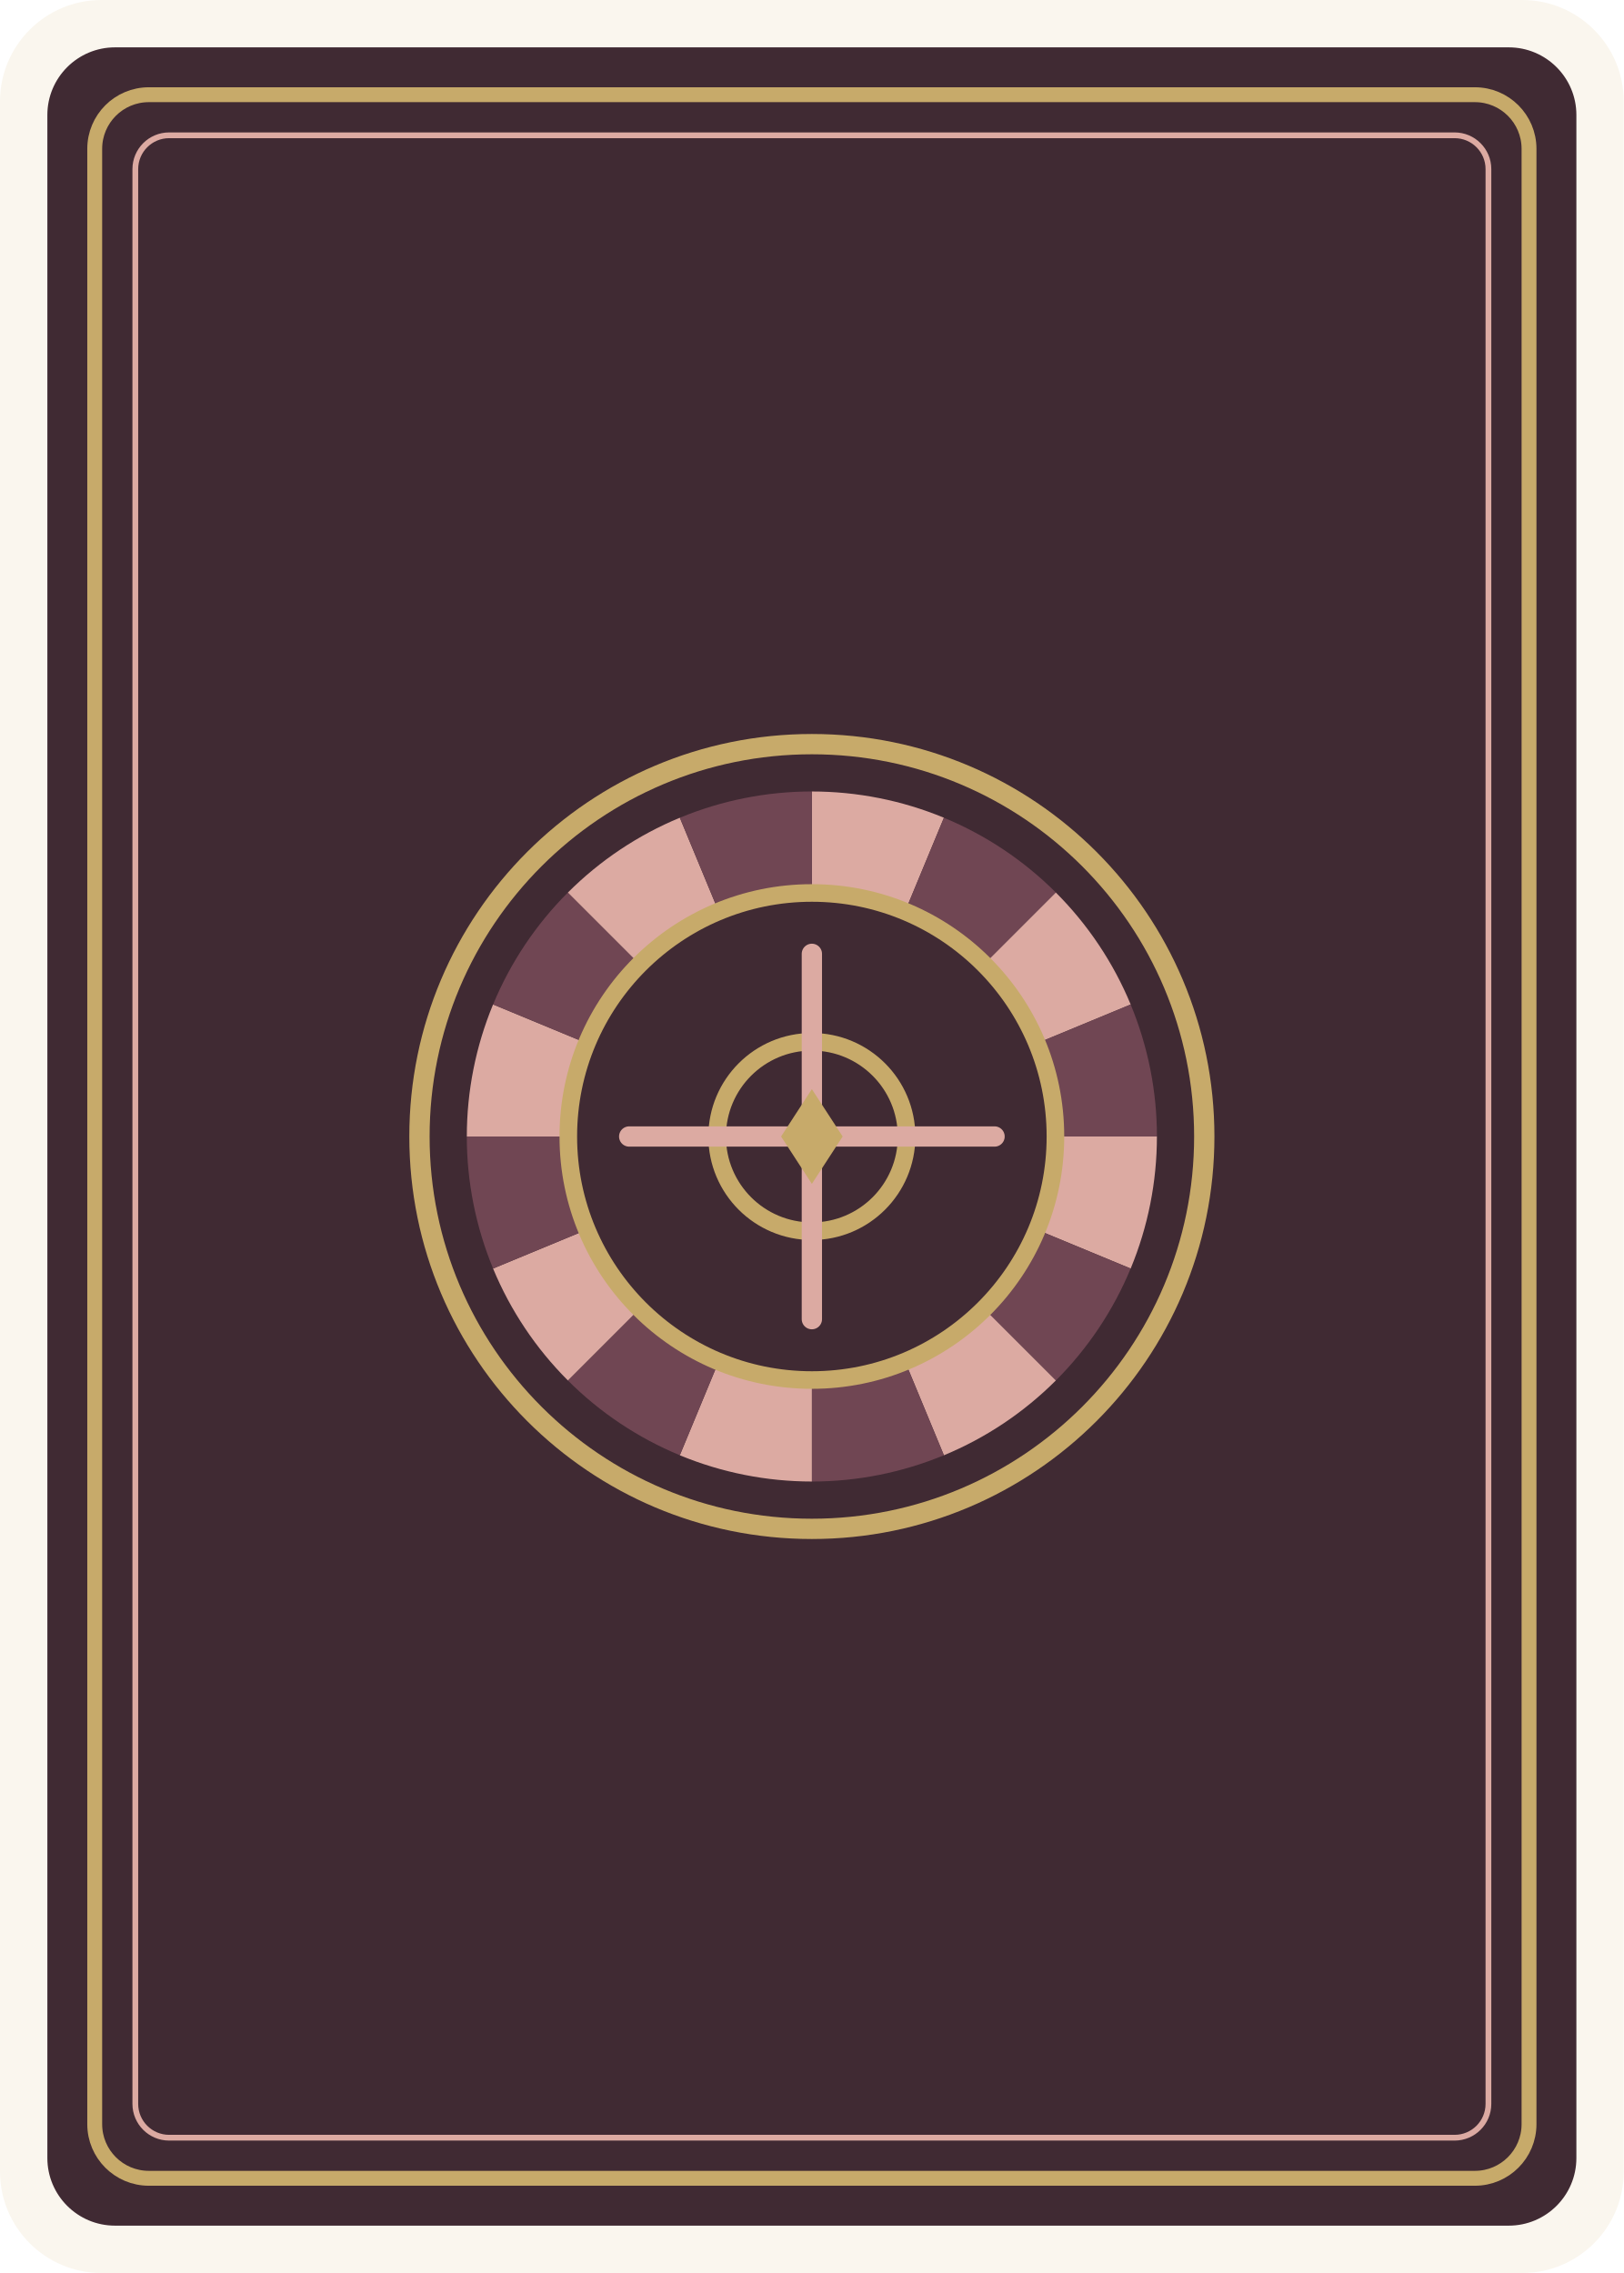
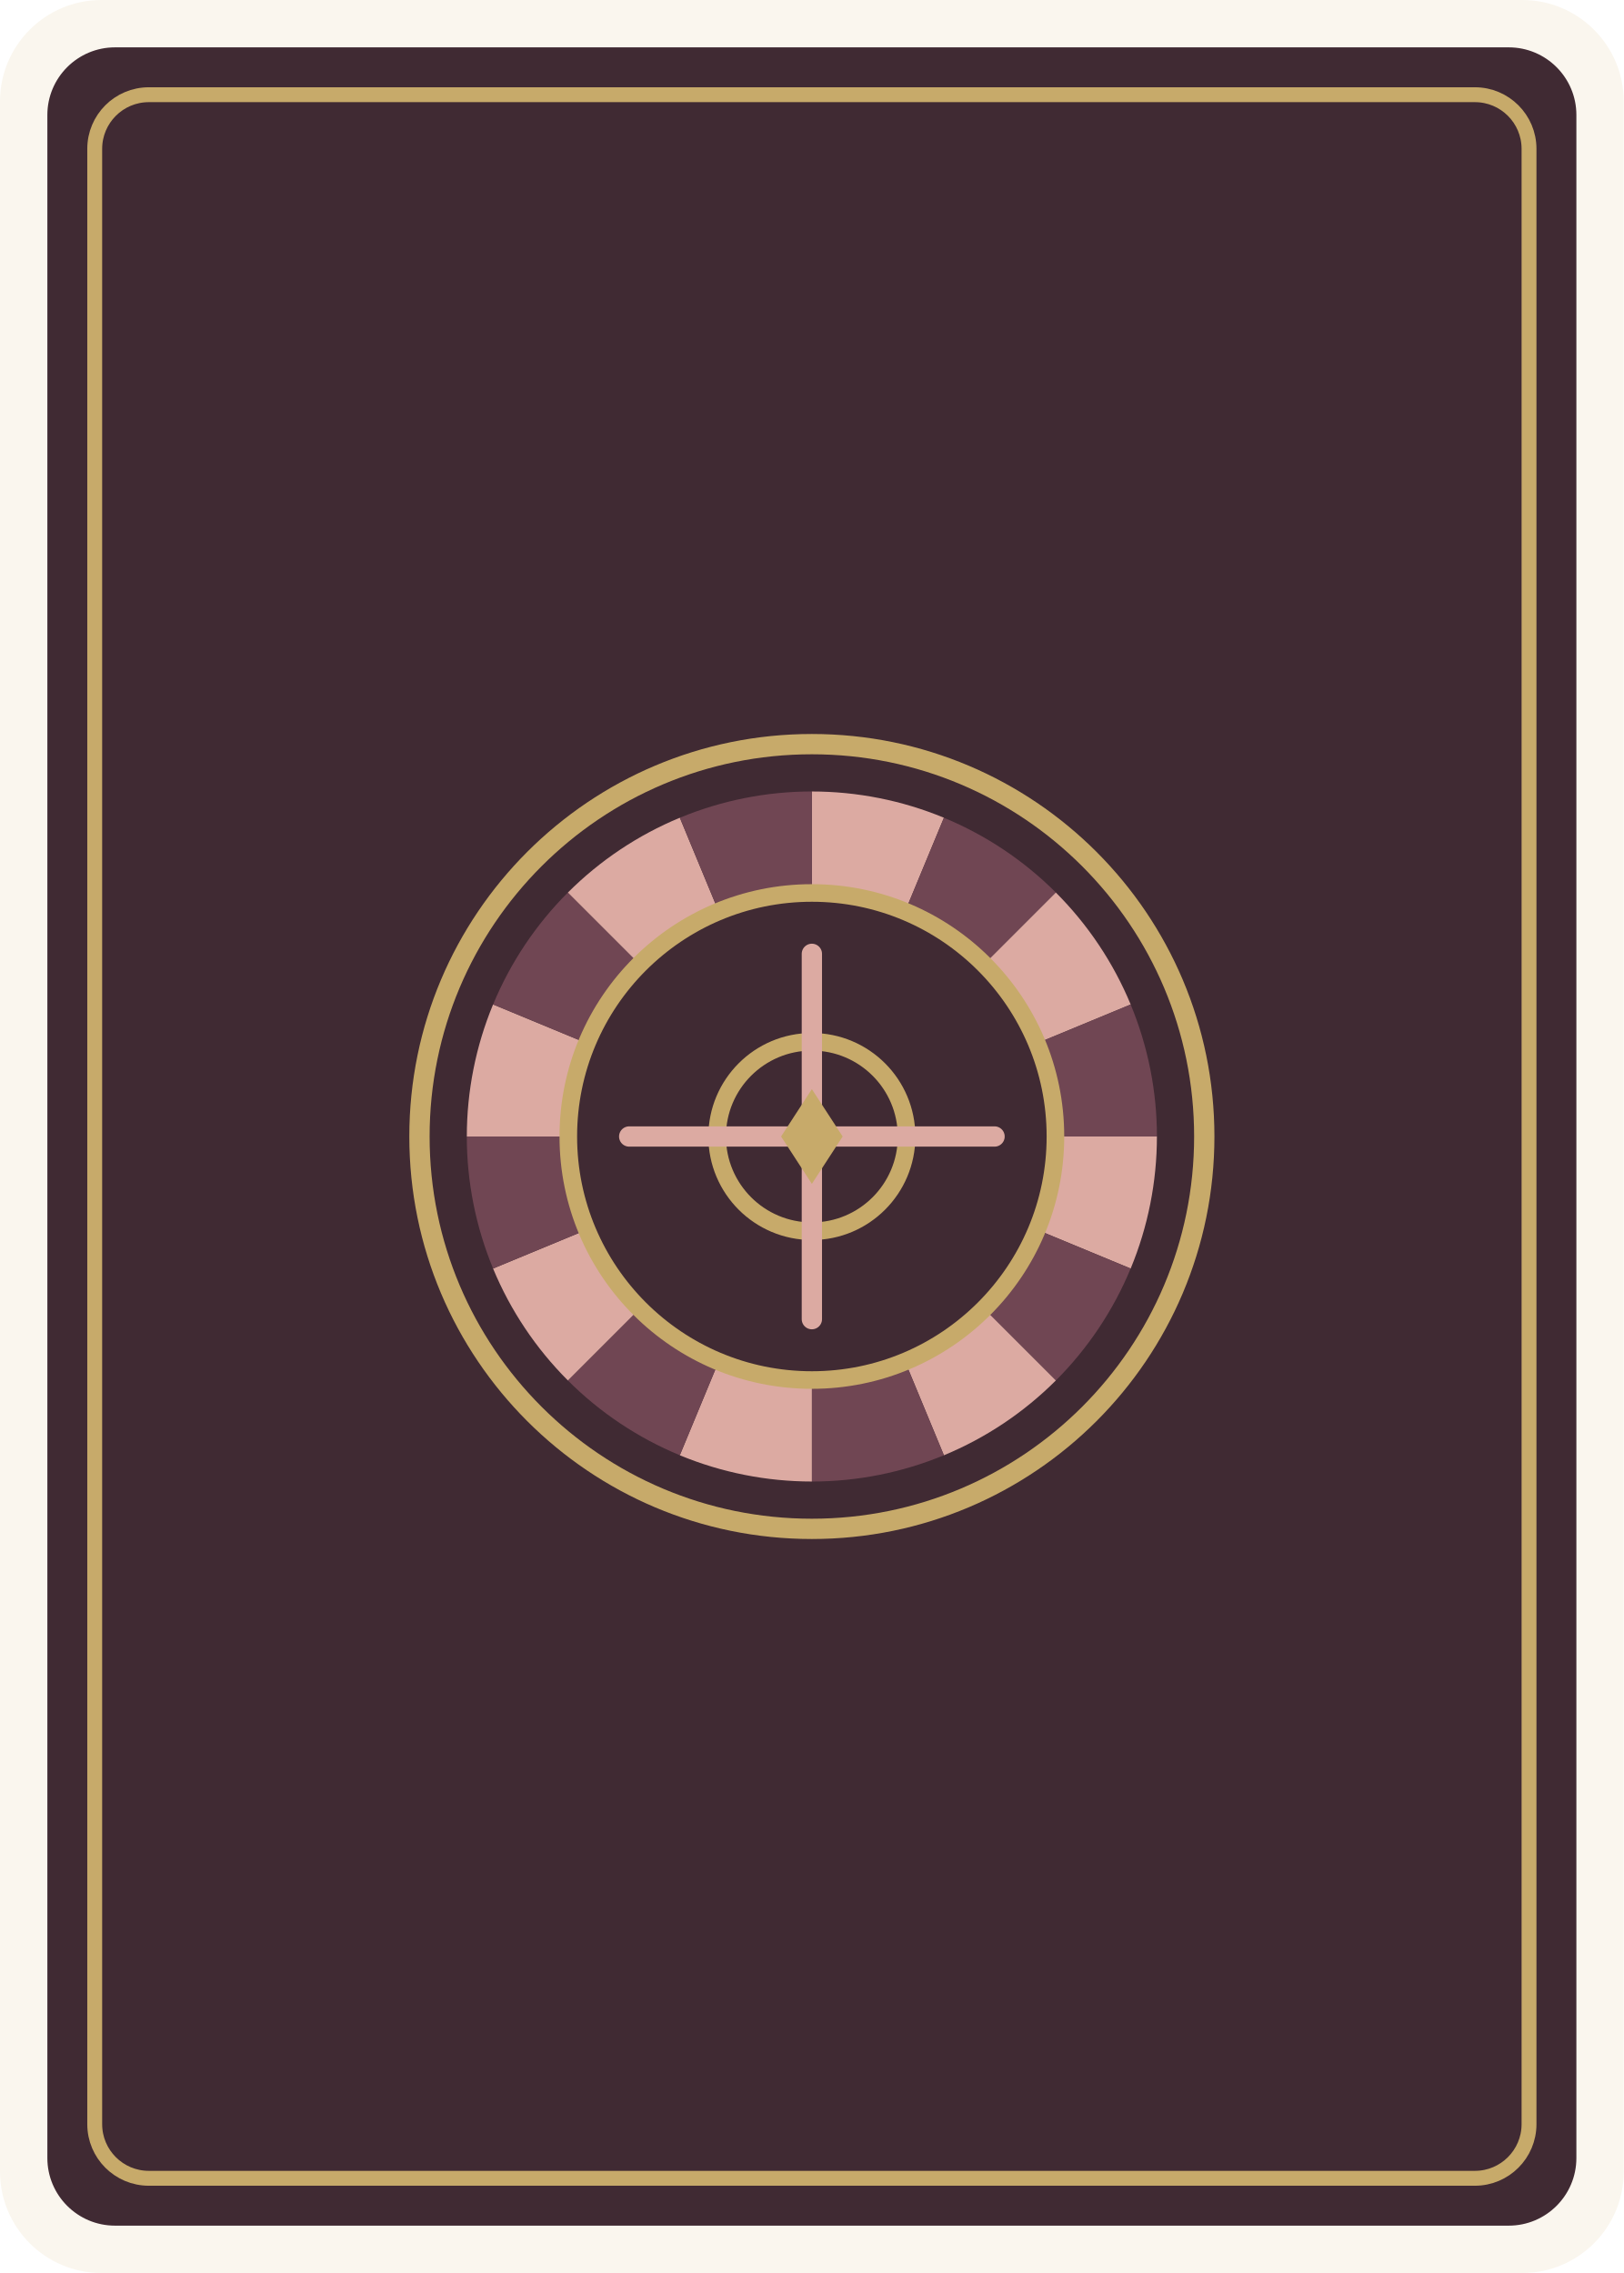
<svg xmlns="http://www.w3.org/2000/svg" width="240" height="336" viewBox="0 0 240 336" role="img" aria-labelledby="title">
  <rect width="240" height="336" rx="15" fill="#FAF6EE" />
  <rect x="7" y="7" width="226" height="322" rx="10" fill="#402A33" />
  <rect x="14" y="14" width="212" height="308" rx="8" fill="none" stroke="#C7AA6A" stroke-width="2.2" />
-   <rect x="20" y="20" width="200" height="296" rx="5" fill="none" stroke="#DCAAA2" stroke-width="0.85" />
  <g transform="translate(120 168)">
    <circle cx="0" cy="0" r="58" fill="none" stroke="#C7AA6A" stroke-width="3" />
    <g transform="rotate(0)">
      <path d="M0 0 0-51A51 51 0 0 1 19.52-47.12Z" fill="#DCAAA2" />
    </g>
    <g transform="rotate(22.5)">
      <path d="M0 0 0-51A51 51 0 0 1 19.52-47.12Z" fill="#704653" />
    </g>
    <g transform="rotate(45)">
      <path d="M0 0 0-51A51 51 0 0 1 19.52-47.12Z" fill="#DCAAA2" />
    </g>
    <g transform="rotate(67.5)">
      <path d="M0 0 0-51A51 51 0 0 1 19.52-47.12Z" fill="#704653" />
    </g>
    <g transform="rotate(90)">
      <path d="M0 0 0-51A51 51 0 0 1 19.52-47.12Z" fill="#DCAAA2" />
    </g>
    <g transform="rotate(112.5)">
      <path d="M0 0 0-51A51 51 0 0 1 19.52-47.12Z" fill="#704653" />
    </g>
    <g transform="rotate(135)">
      <path d="M0 0 0-51A51 51 0 0 1 19.52-47.12Z" fill="#DCAAA2" />
    </g>
    <g transform="rotate(157.5)">
      <path d="M0 0 0-51A51 51 0 0 1 19.52-47.12Z" fill="#704653" />
    </g>
    <g transform="rotate(180)">
      <path d="M0 0 0-51A51 51 0 0 1 19.52-47.12Z" fill="#DCAAA2" />
    </g>
    <g transform="rotate(202.5)">
      <path d="M0 0 0-51A51 51 0 0 1 19.52-47.12Z" fill="#704653" />
    </g>
    <g transform="rotate(225)">
      <path d="M0 0 0-51A51 51 0 0 1 19.52-47.12Z" fill="#DCAAA2" />
    </g>
    <g transform="rotate(247.5)">
      <path d="M0 0 0-51A51 51 0 0 1 19.52-47.12Z" fill="#704653" />
    </g>
    <g transform="rotate(270)">
      <path d="M0 0 0-51A51 51 0 0 1 19.52-47.12Z" fill="#DCAAA2" />
    </g>
    <g transform="rotate(292.5)">
      <path d="M0 0 0-51A51 51 0 0 1 19.52-47.12Z" fill="#704653" />
    </g>
    <g transform="rotate(315)">
      <path d="M0 0 0-51A51 51 0 0 1 19.52-47.12Z" fill="#DCAAA2" />
    </g>
    <g transform="rotate(337.5)">
      <path d="M0 0 0-51A51 51 0 0 1 19.52-47.12Z" fill="#704653" />
    </g>
    <circle cx="0" cy="0" r="36" fill="#402A33" stroke="#C7AA6A" stroke-width="2.6" />
    <circle cx="0" cy="0" r="14" fill="#402A33" stroke="#C7AA6A" stroke-width="2.6" />
    <path d="M0-27V27M-27 0H27" stroke="#DCAAA2" stroke-width="3" fill="none" stroke-linecap="round" stroke-linejoin="round" />
    <g transform="translate(0 0)">
      <path d="M0 -7 4.55 0 0 7 -4.55 0Z" fill="#C7AA6A" />
    </g>
  </g>
</svg>
